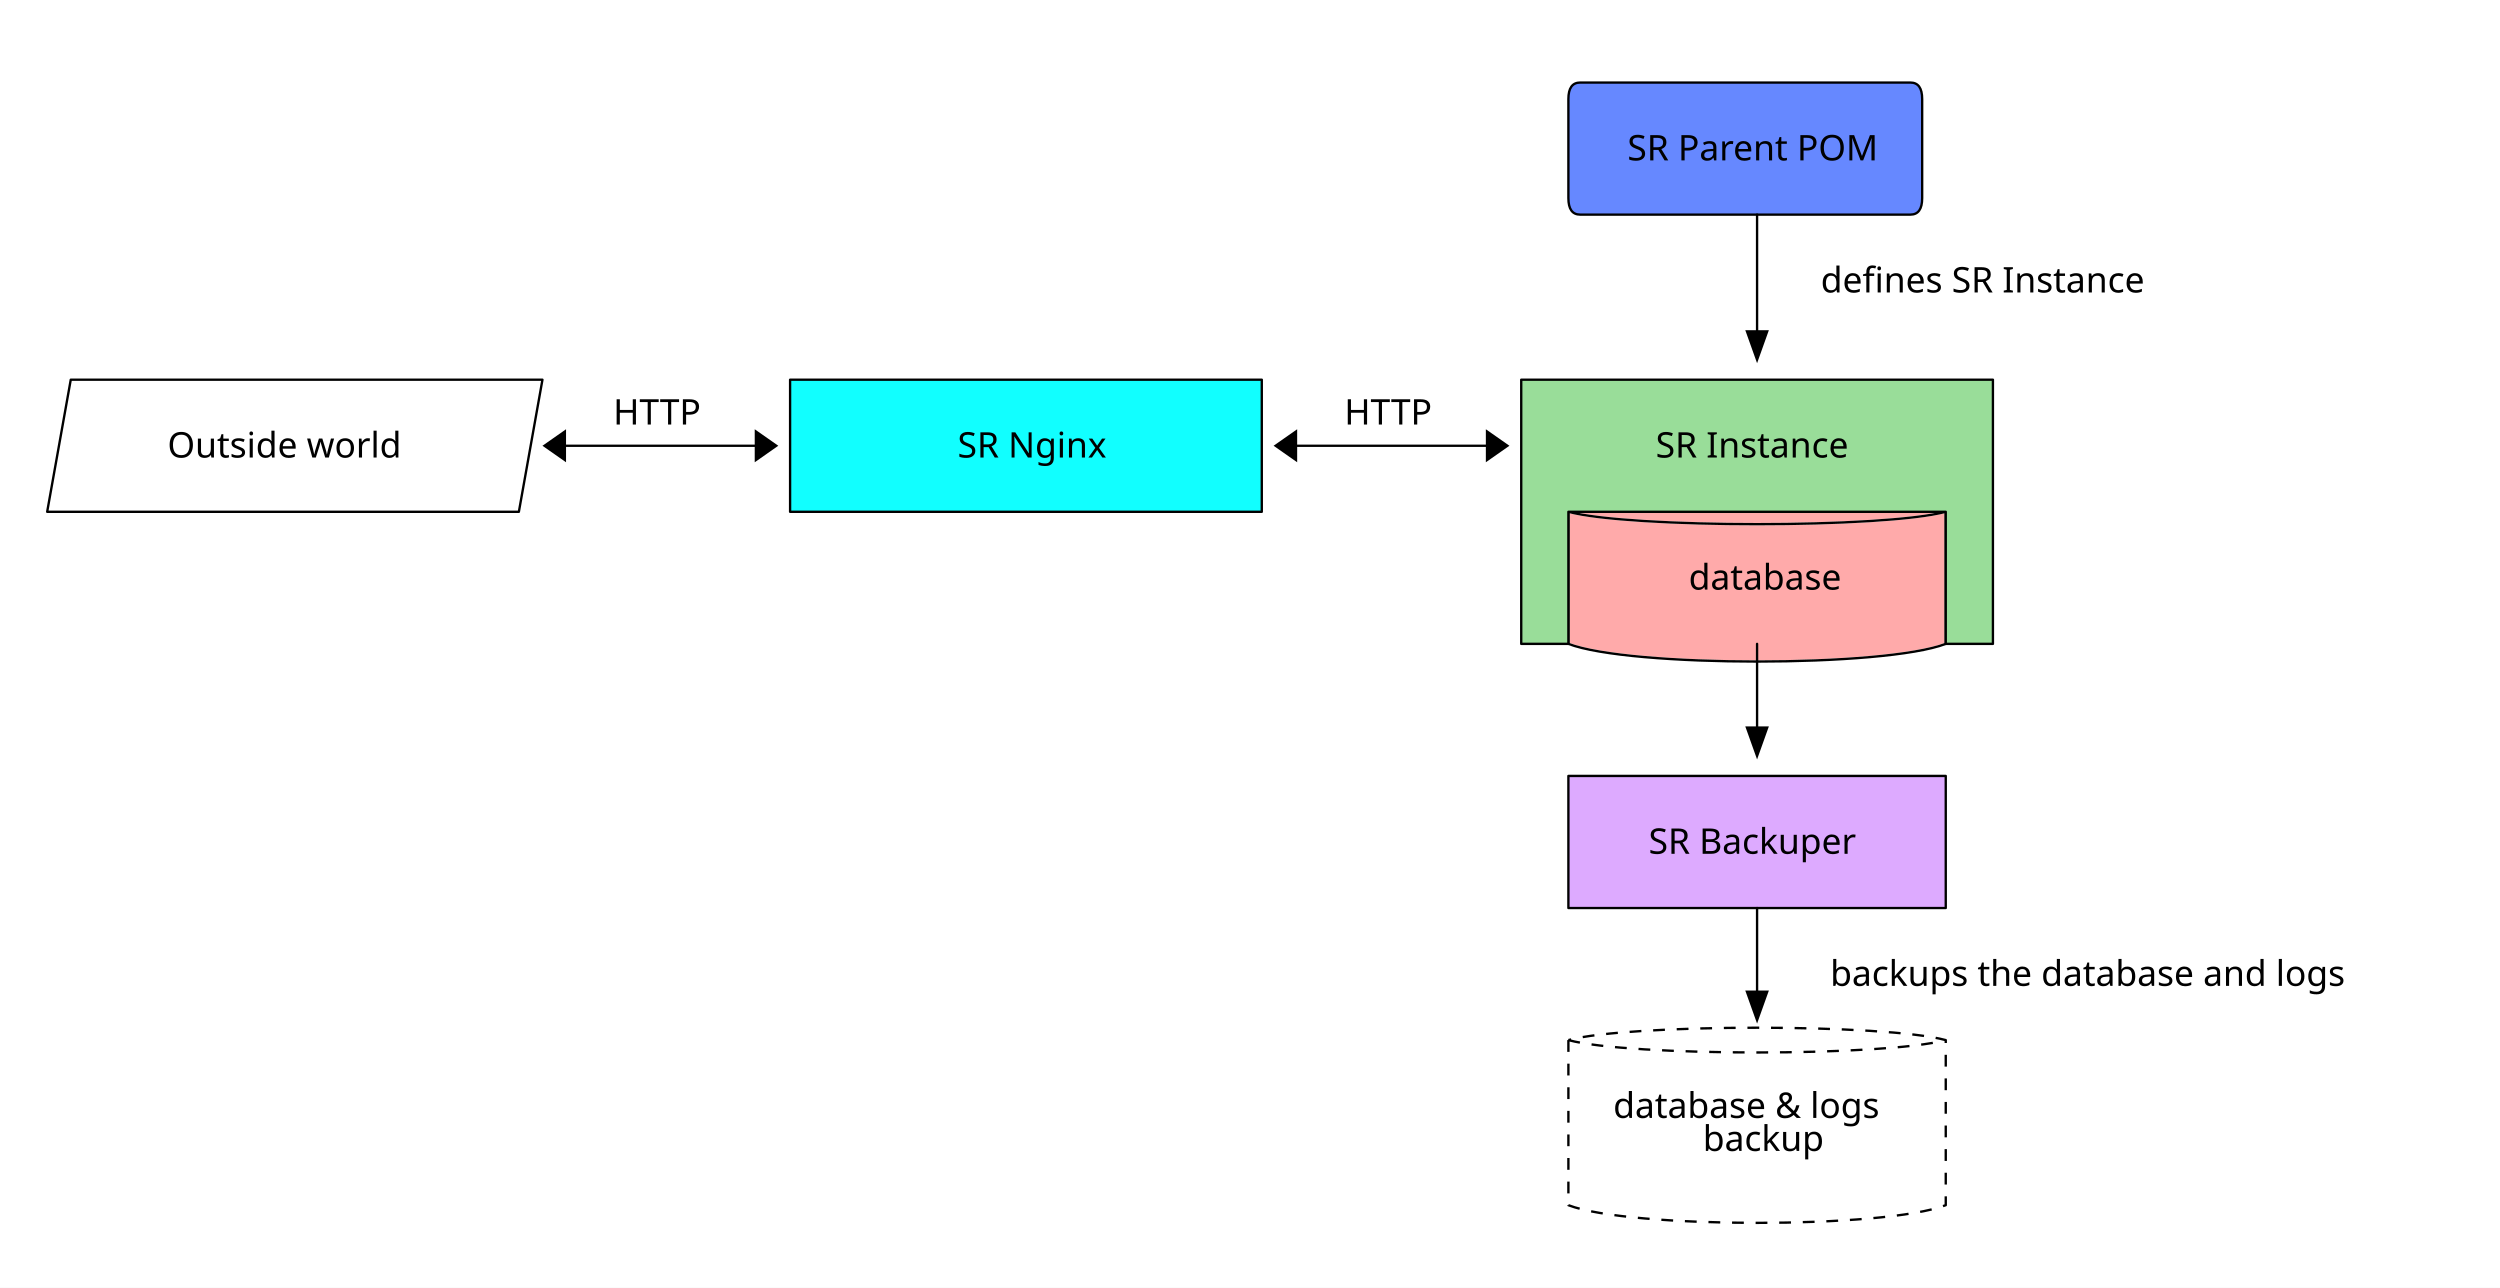
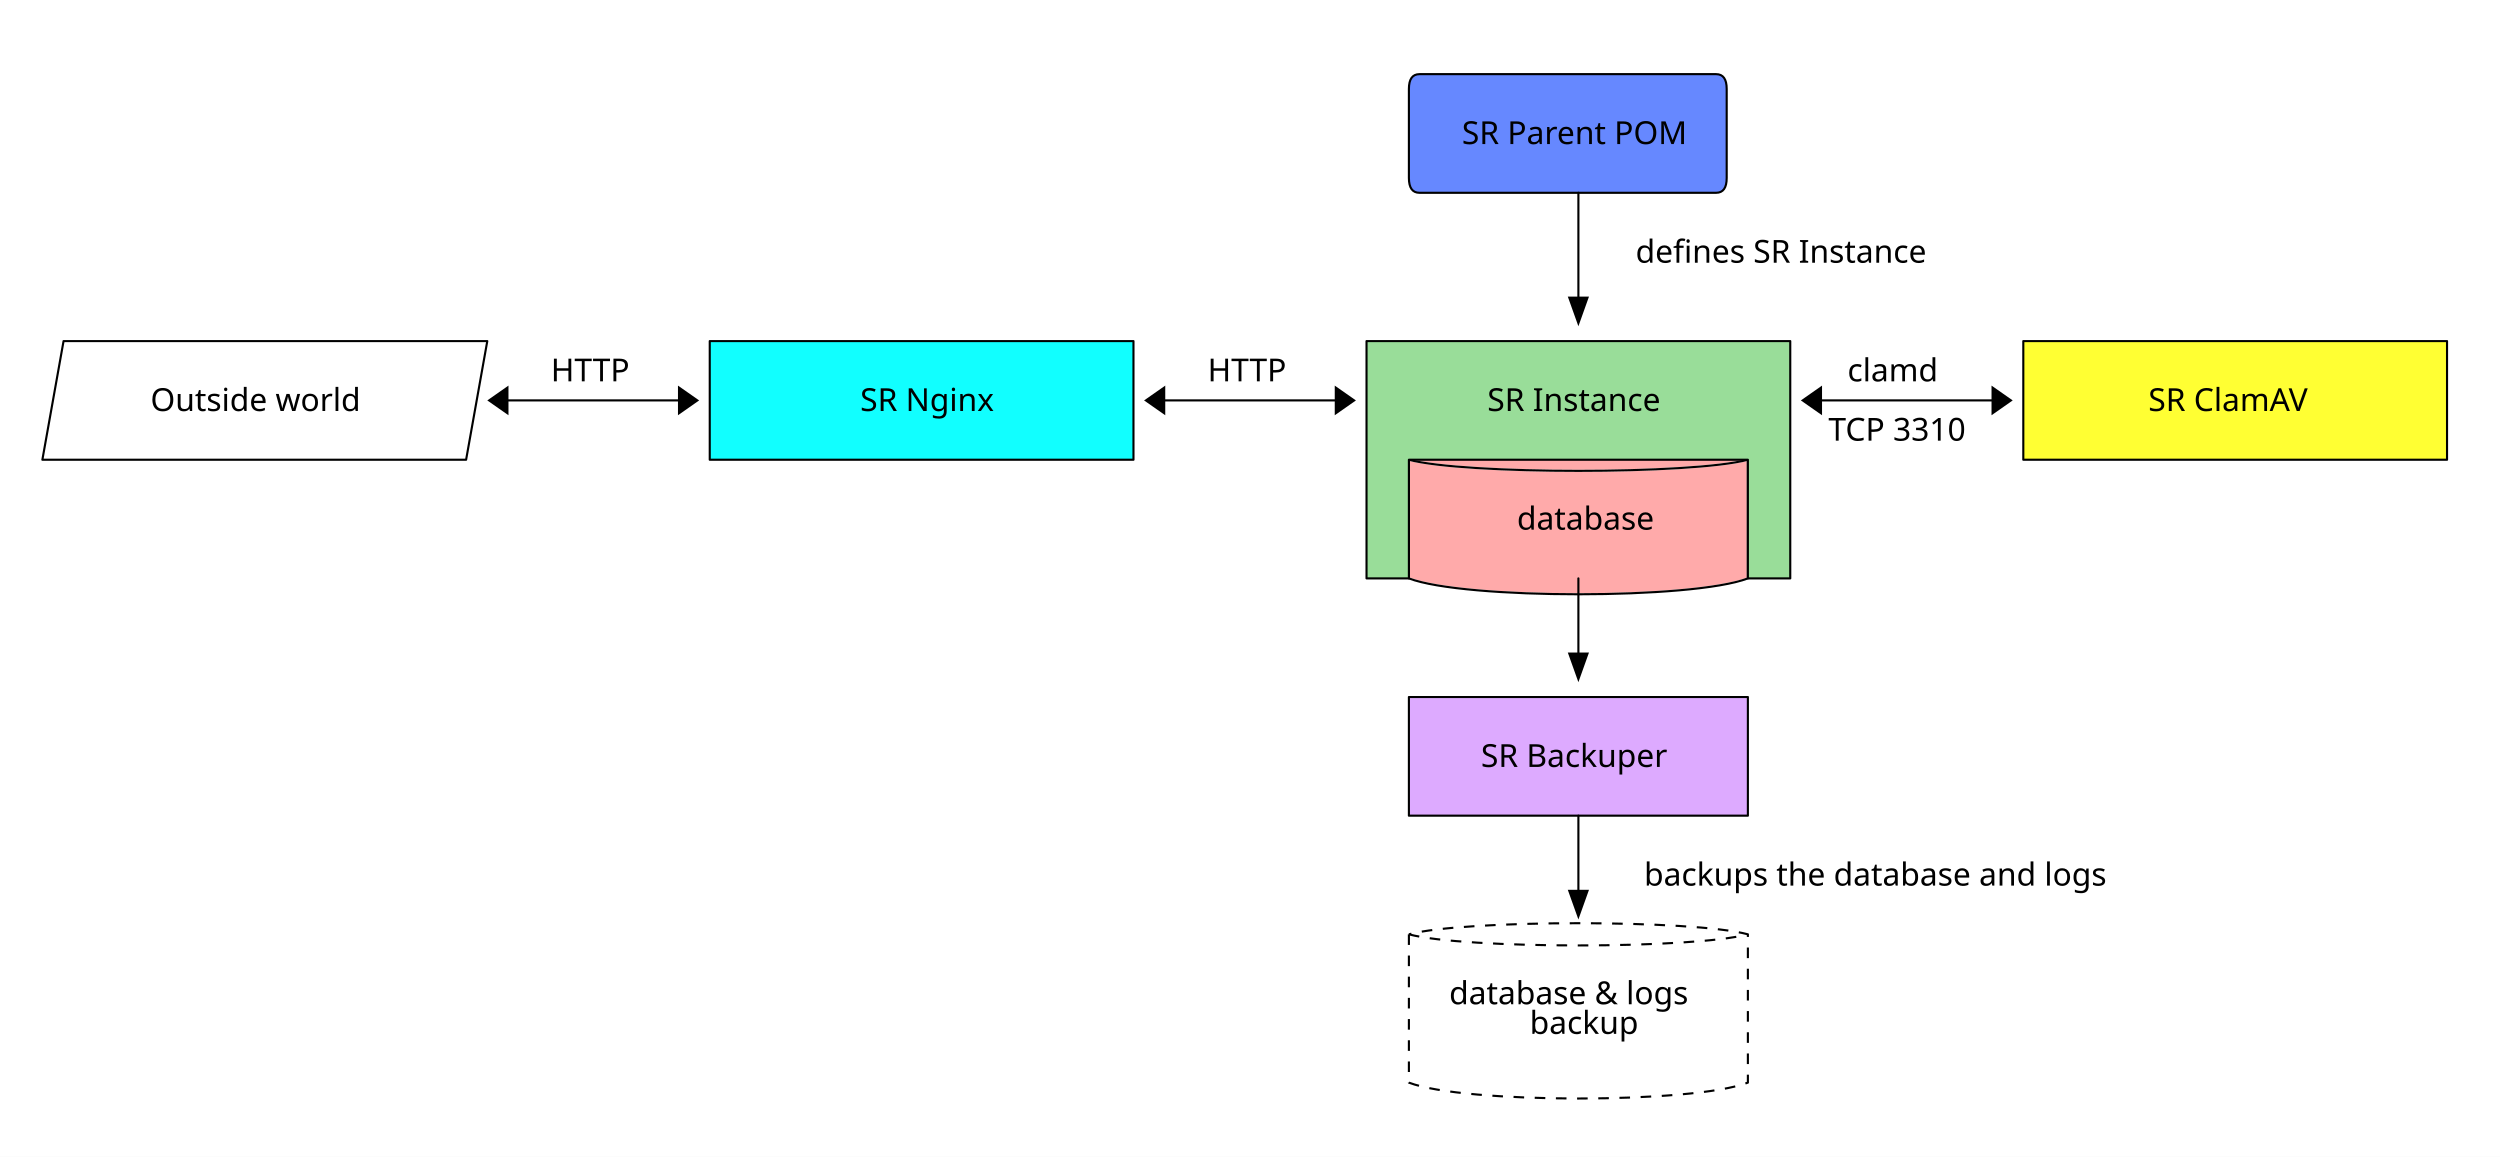
- <svg xmlns="http://www.w3.org/2000/svg" height="546" preserveAspectRatio="xMidYMid meet" shape-rendering="geometricPrecision" version="1.0" viewBox="0 0 1060 546" width="1060">
+ <svg xmlns="http://www.w3.org/2000/svg" height="546" preserveAspectRatio="xMidYMid meet" shape-rendering="geometricPrecision" version="1.0" viewBox="0 0 1180 546" width="1180">
  <defs>
    <filter height="200%" id="shadowBlur" width="200%" x="0" y="0">
      <feOffset dx="3" dy="3" in="SourceGraphic" result="offOut" />
      <feGaussianBlur in="offOut" stdDeviation="3" />
    </filter>
  </defs>
  <g stroke-linecap="square" stroke-linejoin="round" stroke-width="1">
-     <rect height="546" style="fill: #ffffff" width="1060" x="0" y="0" />
+     <rect height="546" style="fill: #ffffff" width="1180" x="0" y="0" />
    <path d="M665.0 441.0 C691.0 448.0 799.0 448.0 825.0 441.0 C799.0 434.0 691.0 434.0 665.0 441.0 M665.0 441.0 L665.0 511.0 C691.0 521.0 799.0 521.0 825.0 511.0 L825.0 441.0 " fill="none" stroke="white" stroke-dasharray="5.0,5.0" stroke-linecap="butt" stroke-linejoin="round" stroke-miterlimit="0" stroke-width="1.0" />
    <path d="M665.0 441.0 C691.0 448.0 799.0 448.0 825.0 441.0 C799.0 434.0 691.0 434.0 665.0 441.0 M665.0 441.0 L665.0 511.0 C691.0 521.0 799.0 521.0 825.0 511.0 L825.0 441.0 " fill="none" stroke="#000000" stroke-dasharray="5.0,5.0" stroke-linecap="butt" stroke-linejoin="round" stroke-miterlimit="0" stroke-width="1.0" />
    <path d="M665.0 217.0 C691.0 224.0 799.0 224.0 825.0 217.0 C799.0 210.0 691.0 210.0 665.0 217.0 M665.0 217.0 L665.0 273.0 C691.0 283.0 799.0 283.0 825.0 273.0 L825.0 217.0 " fill="#ffaaaa" stroke="white" stroke-linecap="round" stroke-linejoin="round" stroke-width="1.0" />
    <path d="M665.0 217.0 C691.0 224.0 799.0 224.0 825.0 217.0 C799.0 210.0 691.0 210.0 665.0 217.0 M665.0 217.0 L665.0 273.0 C691.0 283.0 799.0 283.0 825.0 273.0 L825.0 217.0 " fill="none" stroke="#000000" stroke-linecap="round" stroke-linejoin="round" stroke-width="1.0" />
    <path d="M645.0 161.0 L845.0 161.0 L845.0 273.0 L825.0 273.0 L825.0 217.0 L665.0 217.0 L665.0 273.0 L645.0 273.0 z" fill="#99dd99" stroke="#000000" stroke-linecap="round" stroke-linejoin="round" stroke-width="1.0" />
    <path d="M30.0 161.0 L230.0 161.0 L220.0 217.0 L20.0 217.0 z" fill="white" stroke="#000000" stroke-linecap="round" stroke-linejoin="round" stroke-width="1.0" />
    <path d="M335.0 161.0 L535.0 161.0 L535.0 217.0 L335.0 217.0 z" fill="#11ffff" stroke="#000000" stroke-linecap="round" stroke-linejoin="round" stroke-width="1.0" />
+     <path d="M955.0 161.0 L1155.0 161.0 L1155.0 217.0 L955.0 217.0 z" fill="#ffff33" stroke="#000000" stroke-linecap="round" stroke-linejoin="round" stroke-width="1.0" />
    <path d="M665.0 329.0 L825.0 329.0 L825.0 385.0 L665.0 385.0 z" fill="#ddaaff" stroke="#000000" stroke-linecap="round" stroke-linejoin="round" stroke-width="1.0" />
    <path d="M665.0 42.0 Q665.0 35.0 670.0 35.0 L810.0 35.0 Q815.0 35.0 815.0 42.0 L815.0 84.0 L815.0 84.0 Q815.0 91.0 810.0 91.0 L670.0 91.0 L670.0 91.0 Q665.0 91.0 665.0 84.0 L665.0 42.0 z" fill="#6688ff" stroke="#000000" stroke-linecap="round" stroke-linejoin="round" stroke-width="1.0" />
    <path d="M740.0 140.0 L745.0 154.0 L750.0 140.0 z" fill="#000000" stroke="none" stroke-linecap="round" stroke-linejoin="round" stroke-width="1.0" />
    <path d="M240.0 182.0 L230.0 189.0 L240.0 196.0 z" fill="#000000" stroke="none" stroke-linecap="round" stroke-linejoin="round" stroke-width="1.0" />
    <path d="M320.0 182.0 L330.0 189.0 L320.0 196.0 z" fill="#000000" stroke="none" stroke-linecap="round" stroke-linejoin="round" stroke-width="1.0" />
    <path d="M550.0 182.0 L540.0 189.0 L550.0 196.0 z" fill="#000000" stroke="none" stroke-linecap="round" stroke-linejoin="round" stroke-width="1.0" />
    <path d="M630.0 182.0 L640.0 189.0 L630.0 196.0 z" fill="#000000" stroke="none" stroke-linecap="round" stroke-linejoin="round" stroke-width="1.0" />
+     <path d="M860.0 182.0 L850.0 189.0 L860.0 196.0 z" fill="#000000" stroke="none" stroke-linecap="round" stroke-linejoin="round" stroke-width="1.0" />
+     <path d="M940.0 182.0 L950.0 189.0 L940.0 196.0 z" fill="#000000" stroke="none" stroke-linecap="round" stroke-linejoin="round" stroke-width="1.0" />
    <path d="M740.0 308.0 L745.0 322.0 L750.0 308.0 z" fill="#000000" stroke="none" stroke-linecap="round" stroke-linejoin="round" stroke-width="1.0" />
    <path d="M740.0 420.0 L745.0 434.0 L750.0 420.0 z" fill="#000000" stroke="none" stroke-linecap="round" stroke-linejoin="round" stroke-width="1.0" />
    <path d="M235.0 189.0 L325.0 189.0 " fill="none" stroke="#000000" stroke-linecap="round" stroke-linejoin="round" stroke-width="1.0" />
    <path d="M545.0 189.0 L635.0 189.0 " fill="none" stroke="#000000" stroke-linecap="round" stroke-linejoin="round" stroke-width="1.0" />
+     <path d="M855.0 189.0 L945.0 189.0 " fill="none" stroke="#000000" stroke-linecap="round" stroke-linejoin="round" stroke-width="1.0" />
    <path d="M745.0 91.0 L745.0 147.0 " fill="none" stroke="#000000" stroke-linecap="round" stroke-linejoin="round" stroke-width="1.0" />
    <path d="M745.0 273.0 L745.0 315.0 " fill="none" stroke="#000000" stroke-linecap="round" stroke-linejoin="round" stroke-width="1.0" />
    <path d="M745.0 385.0 L745.0 427.0 " fill="none" stroke="#000000" stroke-linecap="round" stroke-linejoin="round" stroke-width="1.0" />
    <text fill="#000000" font-family="sans-serif" font-size="15" stroke="none" x="690" y="68">SR Parent POM</text>
    <text fill="#000000" font-family="sans-serif" font-size="15" stroke="none" x="772" y="124">defines SR Instance</text>
    <text fill="#000000" font-family="sans-serif" font-size="15" stroke="none" x="260" y="180">HTTP</text>
    <text fill="#000000" font-family="sans-serif" font-size="15" stroke="none" x="570" y="180">HTTP</text>
+     <text fill="#000000" font-family="sans-serif" font-size="15" stroke="none" x="872" y="180">clamd</text>
    <text fill="#000000" font-family="sans-serif" font-size="15" stroke="none" x="71" y="194">Outside world</text>
    <text fill="#000000" font-family="sans-serif" font-size="15" stroke="none" x="406" y="194">SR Nginx</text>
    <text fill="#000000" font-family="sans-serif" font-size="15" stroke="none" x="702" y="194">SR Instance</text>
+     <text fill="#000000" font-family="sans-serif" font-size="15" stroke="none" x="1014" y="194">SR ClamAV</text>
+     <text fill="#000000" font-family="sans-serif" font-size="15" stroke="none" x="863" y="208">TCP 3310</text>
    <text fill="#000000" font-family="sans-serif" font-size="15" stroke="none" x="716" y="250">database</text>
    <text fill="#000000" font-family="sans-serif" font-size="15" stroke="none" x="699" y="362">SR Backuper</text>
    <text fill="#000000" font-family="sans-serif" font-size="15" stroke="none" x="776" y="418">backups the database and logs</text>
    <text fill="#000000" font-family="sans-serif" font-size="15" stroke="none" x="684" y="474">database &amp; logs</text>
    <text fill="#000000" font-family="sans-serif" font-size="15" stroke="none" x="722" y="488">backup</text>
  </g>
</svg>
